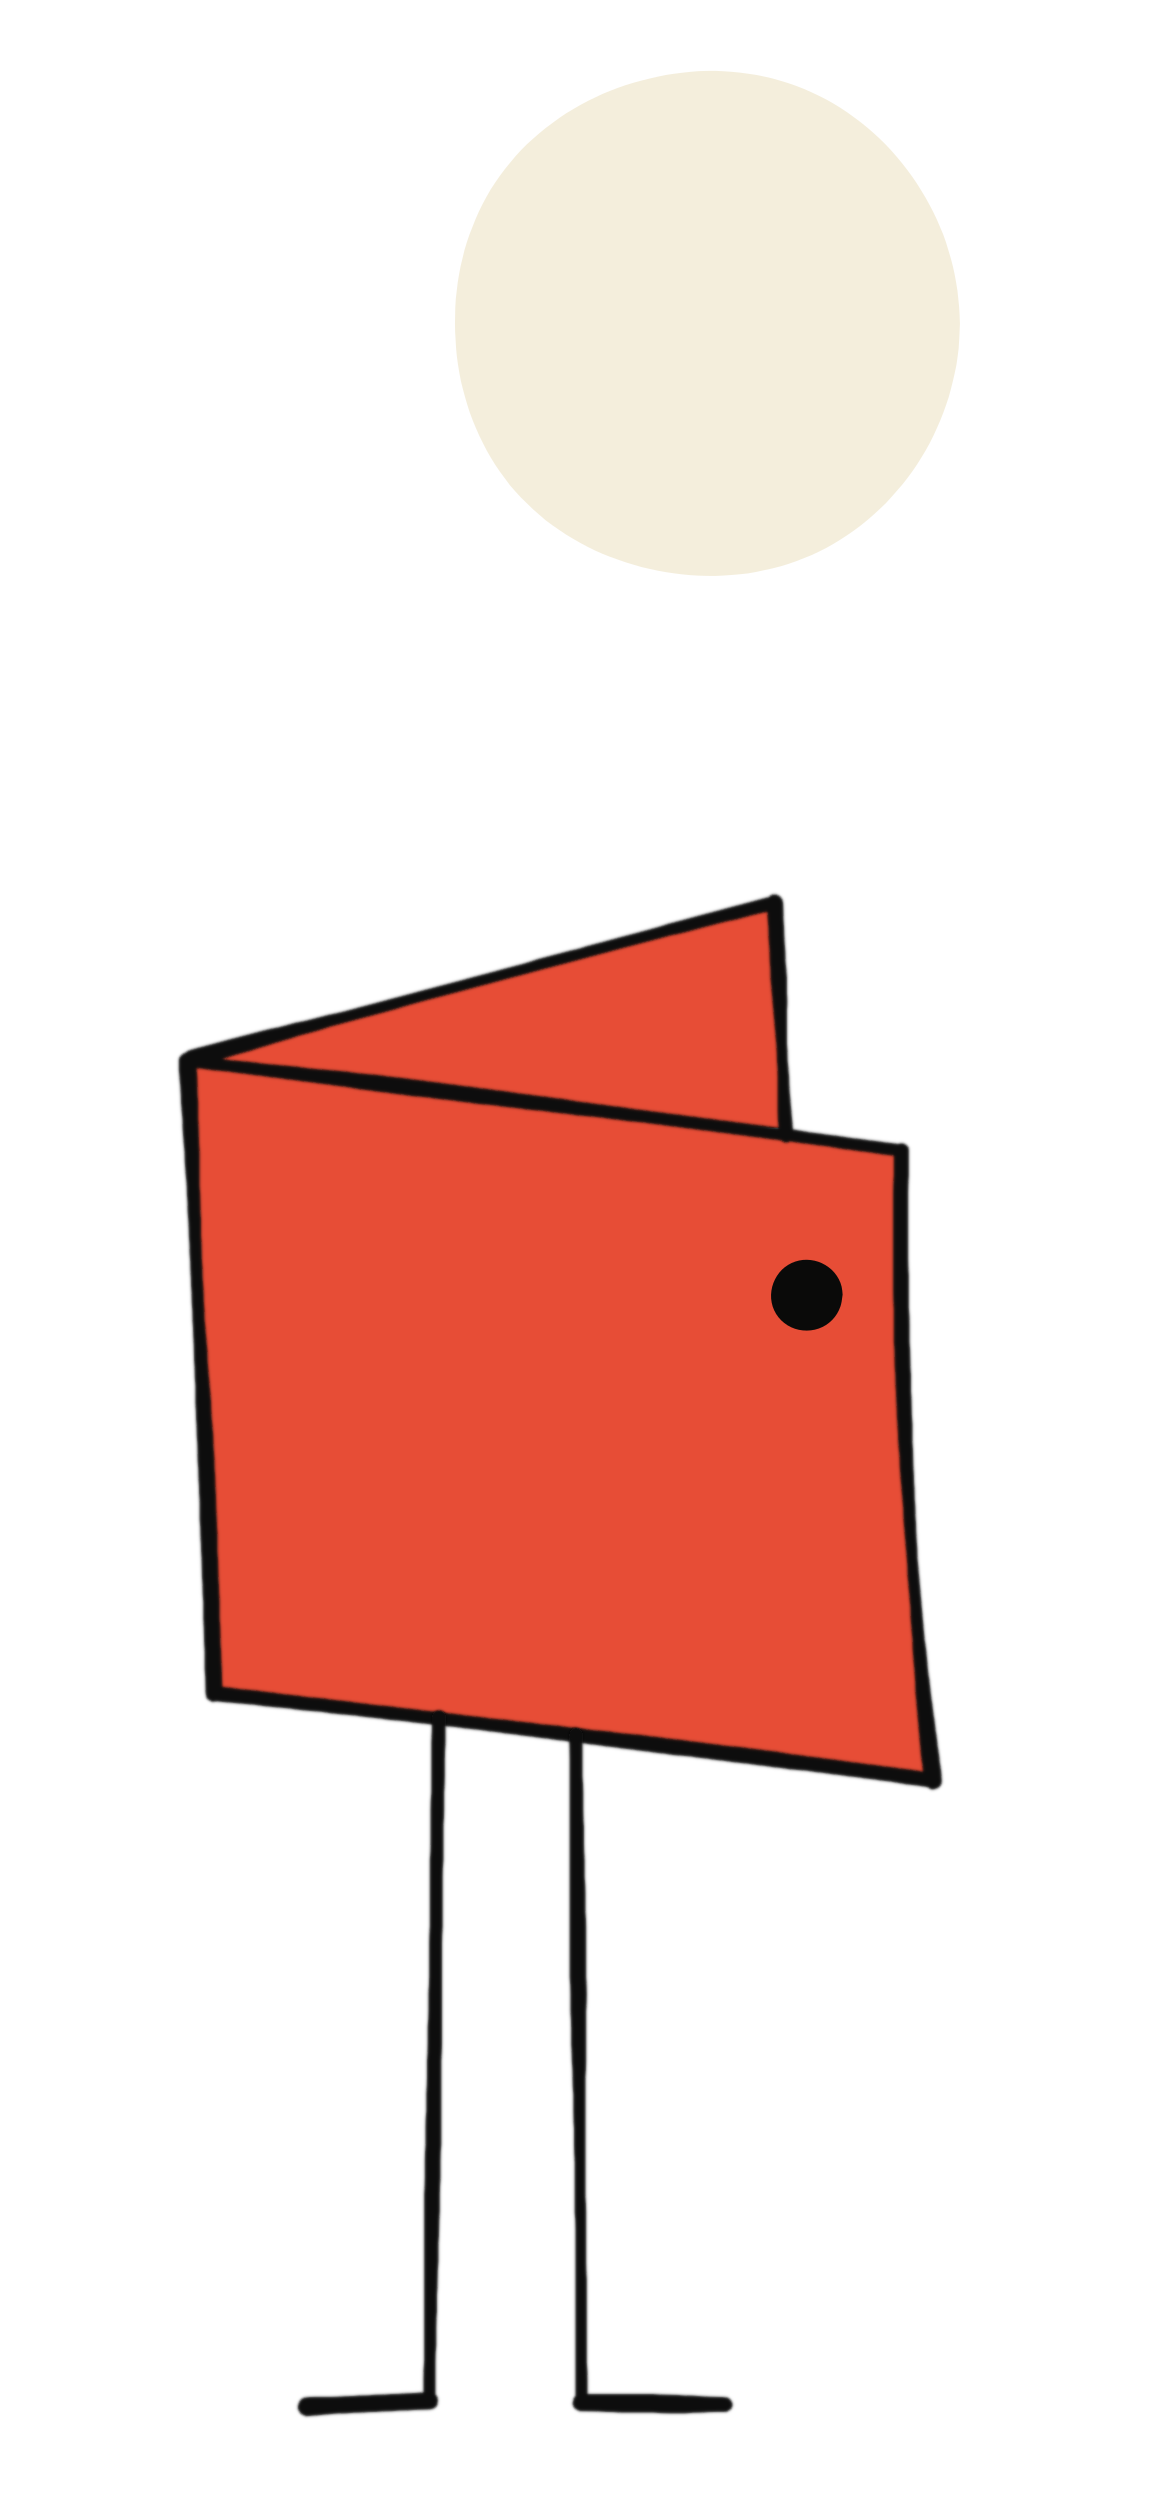
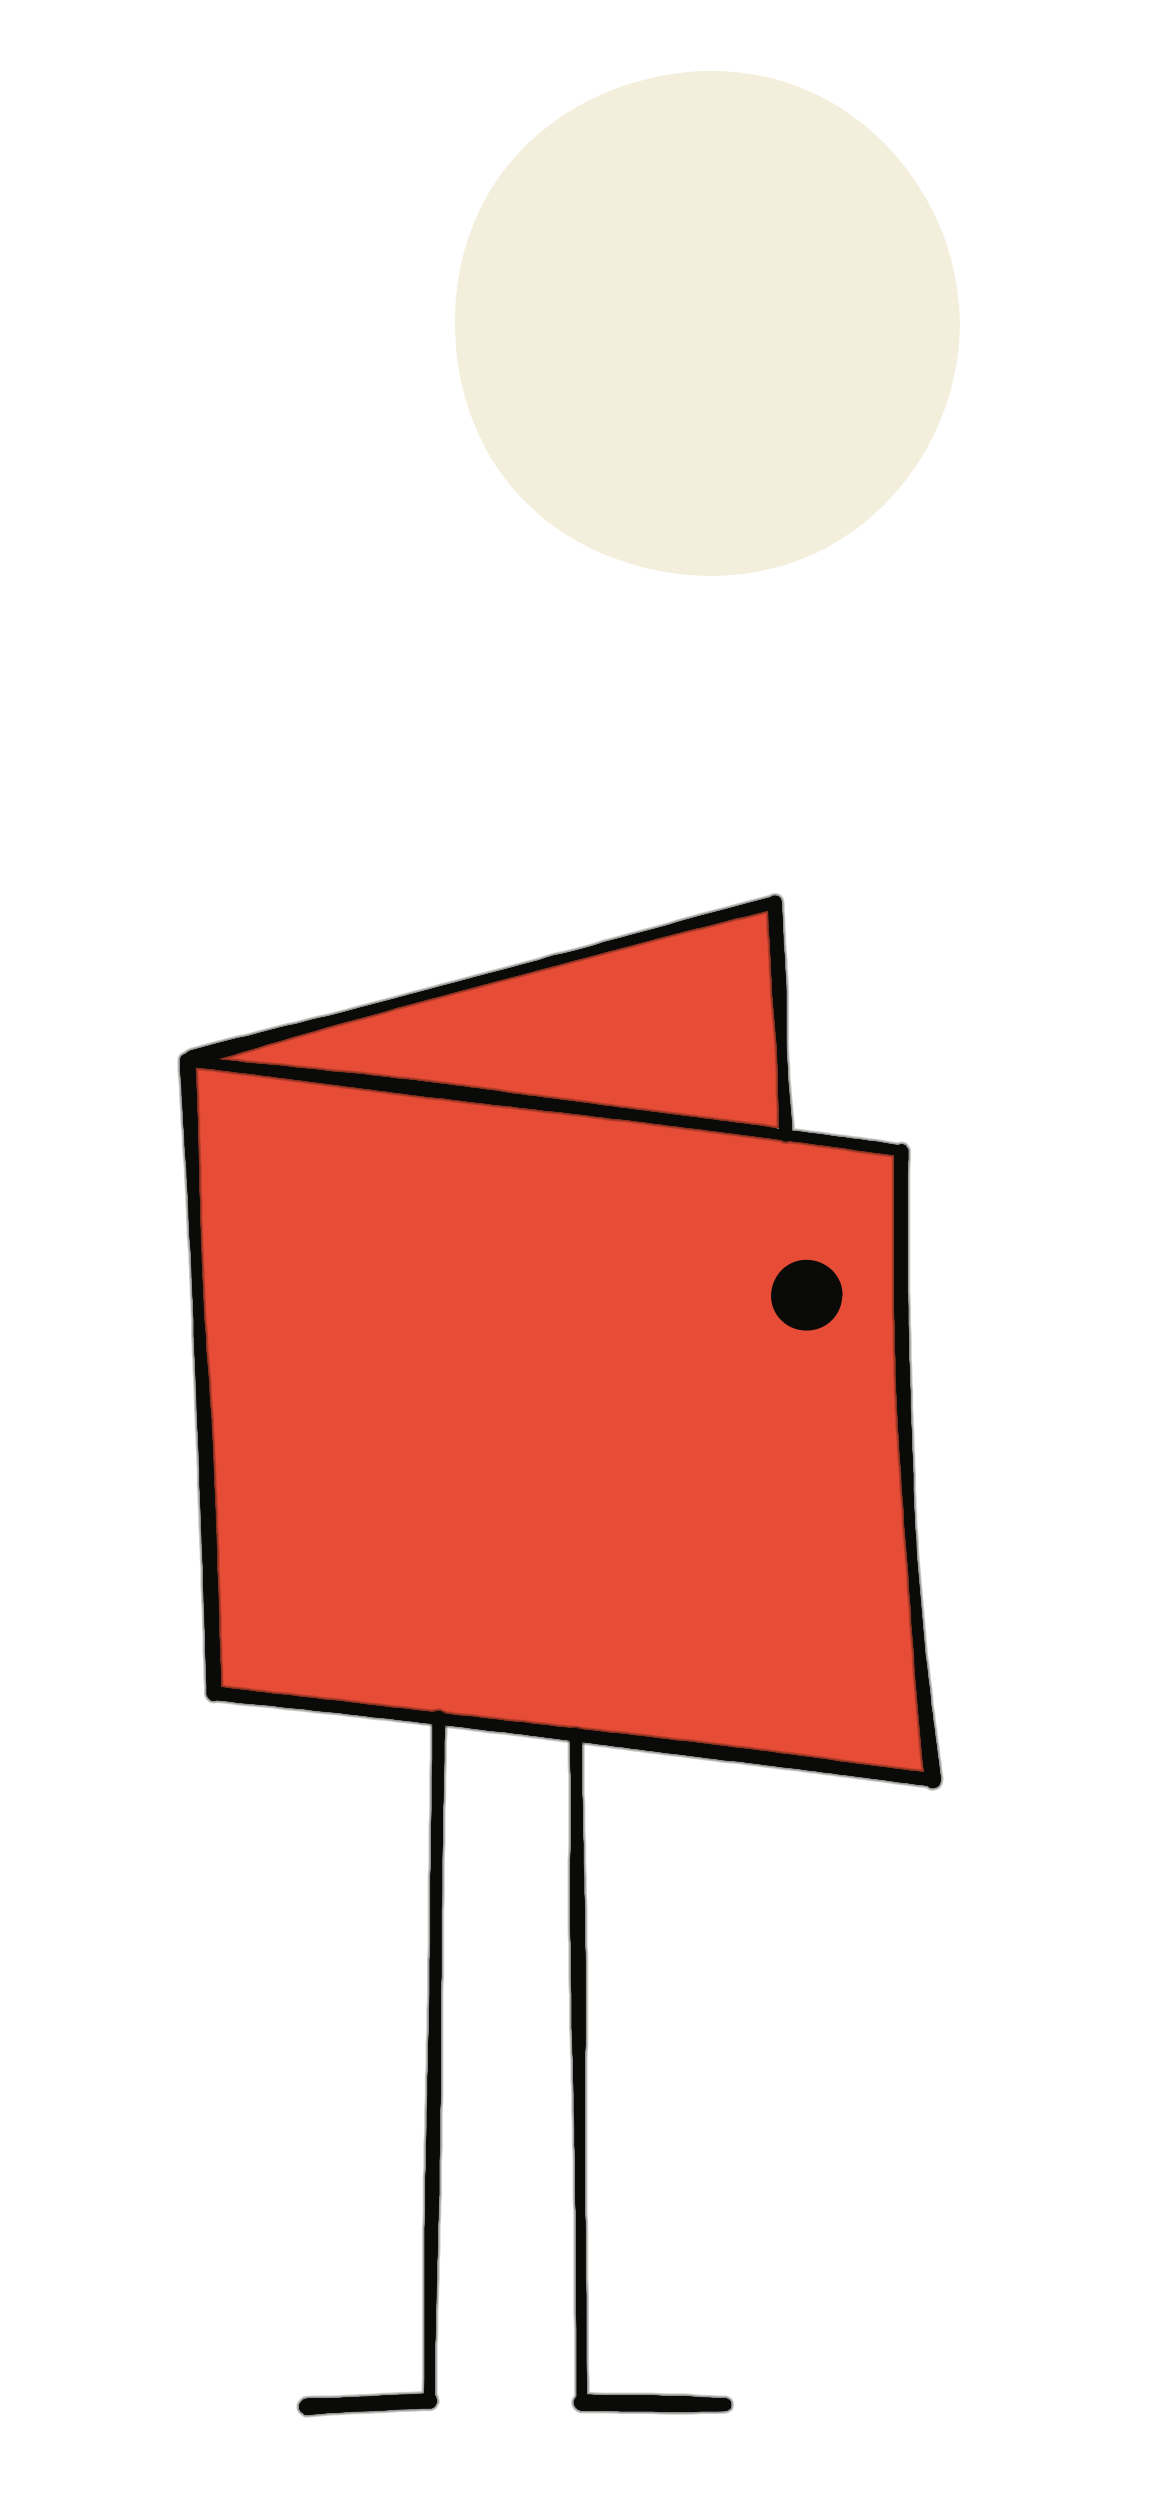
<svg xmlns="http://www.w3.org/2000/svg" viewBox="1130 80 360 780">
  <path d="M1429.5 181Q1429.3 186.2 1429.1 188.7Q1428.8 191.3 1428.4 193.9Q1427.9 196.4 1427.3 198.9Q1426.7 201.4 1426 203.9Q1425.2 206.4 1424.3 208.8Q1423.4 211.2 1422.3 213.6Q1421.3 215.9 1420.1 218.2Q1418.9 220.5 1417.5 222.7Q1416.2 224.9 1414.7 227Q1413.2 229.1 1411.6 231.1Q1409.9 233.1 1408.2 235Q1406.5 237 1404.6 238.7Q1402.7 240.5 1400.7 242.2Q1398.7 243.9 1396.6 245.4Q1394.5 246.9 1392.3 248.3Q1390.1 249.7 1387.9 250.9Q1385.6 252.1 1383.2 253.2Q1380.8 254.2 1378.4 255.1Q1376 256 1373.5 256.7Q1371 257.4 1368.4 257.9Q1365.9 258.5 1363.4 258.9Q1360.8 259.2 1358.2 259.4Q1355.7 259.6 1353.1 259.7Q1350.5 259.7 1347.9 259.6Q1345.4 259.5 1342.8 259.2Q1340.2 258.9 1337.7 258.5Q1335.2 258.1 1332.7 257.5Q1330.1 257 1327.7 256.2Q1325.2 255.5 1322.8 254.6Q1320.4 253.8 1318 252.8Q1315.6 251.8 1313.3 250.6Q1311 249.4 1308.8 248.1Q1306.5 246.8 1304.4 245.3Q1302.3 243.9 1300.2 242.3Q1298.2 240.6 1296.3 238.9Q1294.4 237.1 1292.6 235.3Q1290.8 233.4 1289.1 231.4Q1287.5 229.3 1286 227.2Q1284.5 225.1 1283.2 222.9Q1281.8 220.6 1280.7 218.3Q1279.5 216 1278.5 213.6Q1277.5 211.3 1276.6 208.8Q1275.8 206.4 1275.1 203.9Q1274.4 201.4 1273.8 198.9Q1273.3 196.4 1272.9 193.8Q1272.5 191.3 1272.3 188.7Q1272.1 186.1 1272 183.6Q1271.9 181 1272 178.4Q1272 175.9 1272.2 173.3Q1272.5 170.7 1272.8 168.2Q1273.2 165.6 1273.7 163.1Q1274.3 160.6 1274.9 158.1Q1275.6 155.6 1276.5 153.1Q1277.4 150.7 1278.4 148.3Q1279.4 145.9 1280.6 143.6Q1281.8 141.3 1283.1 139.1Q1284.5 136.9 1286 134.8Q1287.5 132.7 1289.2 130.7Q1290.8 128.7 1292.6 126.8Q1294.4 124.9 1296.4 123.2Q1298.3 121.5 1300.3 119.9Q1302.4 118.3 1304.5 116.8Q1306.6 115.3 1308.9 114Q1311.1 112.7 1313.4 111.5Q1315.7 110.4 1318 109.3Q1320.4 108.3 1322.8 107.4Q1325.2 106.5 1327.7 105.8Q1330.2 105.1 1332.7 104.5Q1335.2 103.9 1337.7 103.4Q1340.2 103 1342.8 102.7Q1345.3 102.4 1347.9 102.2Q1350.5 102.1 1353.1 102.1Q1355.7 102.2 1358.2 102.4Q1360.8 102.6 1363.4 103Q1365.9 103.3 1368.5 103.9Q1371 104.4 1373.5 105.2Q1376 105.9 1378.4 106.8Q1380.9 107.7 1383.2 108.8Q1385.6 109.9 1387.9 111.1Q1390.1 112.3 1392.3 113.7Q1394.5 115.1 1396.6 116.7Q1398.7 118.2 1400.7 119.9Q1402.6 121.5 1404.5 123.3Q1406.4 125.1 1408.1 127Q1409.9 129 1411.5 131Q1413.1 133 1414.6 135.1Q1416.1 137.2 1417.4 139.4Q1418.8 141.6 1420 143.9Q1421.2 146.1 1422.3 148.5Q1423.3 150.8 1424.3 153.2Q1425.2 155.6 1425.9 158.1Q1426.7 160.6 1427.3 163.1Q1427.9 165.6 1428.3 168.1Q1428.8 170.7 1429 173.3Q1429.3 175.8 1429.4 178.4L1429.5 181Z" fill="#f4eedc" />
  <g transform="translate(1189.374 411.8744) scale(0.2237513)">
-     <defs>
-       <filter id="ink-soft-7" x="-5%" y="-5%" width="110%" height="110%">
-         <feGaussianBlur stdDeviation="2.28" />
-       </filter>
-     </defs>
    <path d="M2.3 -7.3Q24.8 -13.5 36.1 -16.6Q47.4 -19.7 58.6 -22.8Q69.9 -25.9 81.2 -29Q92.5 -32 103.7 -35.1Q115 -38.2 126.3 -41.2Q137.6 -44.2 148.9 -47.3Q160.2 -50.3 171.5 -53.3Q182.7 -56.3 194 -59.3Q205.3 -62.3 216.6 -65.2Q227.9 -68.2 239.3 -71.2Q250.6 -74.1 261.9 -77.1Q273.2 -80 284.5 -83Q295.8 -86 307.1 -88.9Q318.4 -91.9 329.7 -94.9Q341 -97.8 352.3 -100.8Q363.6 -103.8 374.9 -106.8Q386.2 -109.8 397.5 -112.8Q408.8 -115.8 420.1 -118.8Q431.3 -121.8 442.6 -124.9Q453.9 -127.9 465.2 -130.9Q476.5 -134 487.8 -137Q499.1 -140.1 510.3 -143.1Q521.6 -146.2 532.9 -149.2Q544.2 -152.3 555.5 -155.4Q566.7 -158.4 578 -161.5Q589.3 -164.5 600.6 -167.6Q611.9 -170.6 623.1 -173.6Q634.4 -176.7 645.7 -179.7Q657 -182.7 668.3 -185.8Q679.6 -188.8 690.9 -191.8Q702.2 -194.8 713.5 -197.8Q724.8 -200.8 736.1 -203.8Q747.3 -206.8 758.6 -209.8Q769.9 -212.7 781.3 -215.7Q792.6 -218.7 803.9 -221.6Q815.2 -224.6 815.7 -213Q816.2 -201.5 816.8 -189.9Q817.3 -178.3 817.8 -166.8Q818.4 -155.2 818.9 -143.6Q819.4 -132.1 820 -120.5Q820.5 -108.9 821.1 -97.4Q821.7 -85.8 822.3 -74.2Q822.9 -62.7 823.5 -51.1Q824.1 -39.5 824.7 -28Q825.2 -16.4 825.8 -4.8Q826.3 6.7 826.8 18.3Q827.3 29.9 827.8 41.4Q828.4 53 828.9 64.6Q829.4 76.2 829.9 87.7Q830.4 99.3 416.3 46L2.3 -7.3Z" fill="#e74d36" />
    <path d="M-3.7 -3.3Q19.5 -0.8 31.1 0.5Q42.7 1.8 54.3 3.1Q65.8 4.4 77.4 5.8Q89 7.1 100.6 8.4Q112.2 9.7 123.8 11.1Q135.4 12.4 147 13.7Q158.6 15.1 170.1 16.4Q181.7 17.8 193.3 19.2Q204.9 20.5 216.5 21.9Q228.1 23.3 239.6 24.7Q251.2 26.1 262.8 27.5Q274.4 28.9 286 30.3Q297.5 31.7 309.1 33.2Q320.7 34.6 332.3 36Q343.8 37.4 355.4 38.9Q367 40.3 378.6 41.7Q390.2 43.2 401.7 44.6Q413.3 46.1 424.9 47.5Q436.4 49 448 50.4Q459.6 51.9 471.2 53.3Q482.7 54.8 494.3 56.2Q505.9 57.7 517.5 59.1Q529 60.6 540.6 62Q552.2 63.5 563.8 64.9Q575.3 66.4 586.9 67.8Q598.5 69.3 610 70.8Q621.6 72.2 633.2 73.7Q644.8 75.2 656.3 76.7Q667.9 78.1 679.5 79.6Q691 81.1 702.6 82.6Q714.2 84.1 725.8 85.6Q737.3 87.1 748.9 88.6Q760.5 90.1 772 91.6Q783.6 93.1 795.1 94.7Q806.7 96.2 818.3 97.7Q829.8 99.3 841.4 100.8Q853 102.4 864.5 104Q876.1 105.5 887.6 107.1Q899.2 108.7 910.7 110.3Q922.3 111.9 933.9 113.5Q945.4 115.1 957 116.7Q968.5 118.3 980.1 119.9Q991.6 121.5 991.4 133.1Q991.2 144.7 991.1 156.3Q991 167.9 990.9 179.4Q990.8 191 990.7 202.6Q990.6 214.2 990.6 225.8Q990.6 237.4 990.6 248.9Q990.7 260.5 990.7 272.1Q990.8 283.7 990.9 295.2Q991.1 306.8 991.2 318.4Q991.4 329.9 991.6 341.5Q991.8 353.1 992 364.6Q992.3 376.2 992.5 387.8Q992.8 399.3 993.1 410.9Q993.5 422.5 993.8 434Q994.2 445.6 994.6 457.1Q995 468.7 995.4 480.3Q995.8 491.8 996.3 503.4Q996.8 514.9 997.3 526.5Q997.8 538 998.4 549.6Q999 561.1 999.5 572.7Q1000.1 584.2 1000.8 595.8Q1001.4 607.3 1002.1 618.9Q1002.8 630.4 1003.5 642Q1004.2 653.5 1005 665Q1005.7 676.6 1006.5 688.1Q1007.3 699.7 1008.2 711.2Q1009 722.7 1009.9 734.3Q1010.8 745.8 1011.7 757.3Q1012.6 768.9 1013.5 780.4Q1014.5 791.9 1015.5 803.5Q1016.5 815 1017.5 826.5Q1018.6 838 1019.6 849.6Q1020.7 861.1 1021.8 872.6Q1023 884.1 1024.1 895.7Q1025.3 907.2 1026.5 918.7Q1027.8 930.2 1029 941.7Q1030.3 953.2 1031.6 964.7Q1032.9 976.3 1034.3 987.8Q1035.7 999.3 1024 997.7Q1012.4 996.1 1000.7 994.5Q989.1 993 977.5 991.4Q965.8 989.8 954.2 988.3Q942.5 986.7 930.9 985.2Q919.3 983.6 907.6 982.1Q896 980.6 884.3 979.1Q872.7 977.5 861 976Q849.4 974.5 837.7 973Q826.1 971.5 814.4 970.1Q802.8 968.6 791.1 967.1Q779.5 965.7 767.8 964.2Q756.2 962.8 744.5 961.3Q732.9 959.9 721.2 958.5Q709.5 957 697.9 955.6Q686.2 954.2 674.6 952.8Q662.9 951.3 651.3 949.9Q639.6 948.5 627.9 947.1Q616.3 945.7 604.6 944.3Q593 942.9 581.3 941.5Q569.6 940.1 558 938.7Q546.3 937.2 534.7 935.8Q523 934.4 511.4 933Q499.7 931.6 488 930.2Q476.4 928.8 464.7 927.4Q453 926 441.4 924.6Q429.7 923.2 418.1 921.9Q406.4 920.5 394.7 919.1Q383.1 917.7 371.4 916.3Q359.7 915 348.1 913.6Q336.4 912.2 324.8 910.9Q313.1 909.5 301.4 908.2Q289.8 906.8 278.1 905.5Q266.4 904.1 254.8 902.8Q243.1 901.5 231.4 900.1Q219.8 898.8 208.1 897.5Q196.4 896.1 184.7 894.8Q173.1 893.5 161.4 892.2Q149.7 890.9 138.1 889.6Q126.4 888.3 114.7 887Q103 885.7 91.4 884.4Q79.7 883.1 68 881.9Q56.3 880.6 44.7 879.3Q33 878 32.7 866.4Q32.3 854.8 32 843.2Q31.6 831.6 31.3 820Q30.9 808.4 30.6 796.8Q30.2 785.2 29.8 773.6Q29.5 762 29.1 750.4Q28.7 738.8 28.3 727.2Q27.9 715.6 27.5 704Q27.1 692.4 26.7 680.8Q26.3 669.2 25.9 657.6Q25.5 646 25.1 634.4Q24.6 622.8 24.2 611.2Q23.8 599.6 23.4 588Q22.9 576.4 22.5 564.8Q22 553.2 21.5 541.6Q21 530 20.4 518.4Q19.9 506.8 19.3 495.2Q18.7 483.6 18.1 472.1Q17.5 460.5 16.8 448.9Q16.2 437.3 15.6 425.7Q14.9 414.1 14.3 402.5Q13.7 390.9 13 379.3Q12.4 367.7 11.9 356.1Q11.3 344.6 10.7 333Q10.2 321.4 9.7 309.8Q9.2 298.2 8.7 286.6Q8.2 275 7.7 263.4Q7.2 251.8 6.8 240.2Q6.3 228.6 5.8 217Q5.3 205.4 4.8 193.8Q4.4 182.2 3.9 170.6Q3.4 159 2.9 147.4Q2.4 135.8 1.9 124.2Q1.5 112.6 1 101Q0.5 89.4 -0.1 77.8Q-0.6 66.2 -1.1 54.6Q-1.6 43.1 -2.1 31.5Q-2.7 19.9 -3.2 8.3Q-3.7 -3.3 -3.7 -3.3L-3.7 -3.3Z" fill="#e74d36" />
-     <path d="M-5 5Q19 7 30 9Q42 10 53 11Q65 13 76 14Q88 16 100 17Q111 19 123 20Q134 22 146 23Q157 25 169 26Q181 28 192 29Q204 31 215 32Q227 34 238 36Q250 37 261 39Q273 40 285 42Q296 43 308 45Q319 46 331 47Q342 49 354 50Q366 51 377 53Q389 54 400 56Q412 57 424 58Q435 60 447 61Q458 62 470 64Q481 65 493 66Q505 68 516 69Q528 70 539 72Q551 73 563 74Q574 75 586 77Q597 78 609 80Q621 81 632 82Q644 84 655 85Q667 87 678 88Q690 90 701 91Q713 93 725 94Q736 96 748 97Q759 99 771 100Q782 102 794 103Q806 105 817 106Q829 108 840 109Q852 111 863 112Q875 114 887 115Q898 117 910 119Q921 120 933 122Q944 123 956 125Q967 127 979 128Q990 130 992 130Q994 130 995 129Q997 128 998 127Q999 126 1000 124Q1000 123 1000 121Q1000 119 999 118Q999 116 997 115Q996 114 994 113Q993 113 981 111Q970 110 958 108Q947 107 935 105Q923 104 912 102Q900 100 889 99Q877 97 866 96Q854 94 843 92Q831 91 819 89Q808 88 796 86Q785 85 773 83Q762 82 750 80Q738 79 727 77Q715 76 704 74Q692 73 681 71Q669 70 657 68Q646 67 634 65Q623 64 611 62Q600 60 588 59Q576 57 565 56Q553 54 542 53Q530 51 519 49Q507 48 496 46Q484 45 472 43Q461 42 449 40Q438 38 426 37Q415 35 403 34Q392 32 380 31Q368 29 357 28Q345 26 334 25Q322 23 311 22Q299 20 287 19Q276 18 264 16Q253 15 241 14Q229 13 218 11Q206 10 195 9Q183 8 171 7Q160 6 148 4Q136 3 125 2Q113 1 102 0Q90 -2 78 -3Q67 -4 55 -5Q44 -7 32 -8Q20 -9 9 -10Q-3 -12 -4 -12Q-6 -11 -8 -11Q-9 -10 -10 -9Q-11 -7 -12 -6Q-12 -4 -12 -3Q-12 -1 -11 0Q-10 2 -9 3Q-8 4 -6 5L-5 5ZM981 121Q981 145 981 156Q980 168 980 179Q980 191 980 203Q980 214 980 226Q980 237 980 249Q980 261 980 272Q980 284 980 295Q980 307 980 319Q980 330 981 342Q981 353 981 365Q981 376 981 388Q982 400 982 411Q982 423 983 434Q983 446 984 458Q984 469 985 481Q985 492 986 504Q987 515 987 527Q988 538 989 550Q989 562 990 573Q991 585 992 596Q993 608 994 619Q994 631 995 642Q996 654 997 666Q998 677 999 689Q1000 700 1000 712Q1001 723 1002 735Q1003 746 1004 758Q1004 770 1005 781Q1006 793 1007 804Q1007 816 1008 827Q1009 839 1010 850Q1011 862 1011 874Q1012 885 1013 897Q1014 908 1015 920Q1016 931 1017 943Q1018 955 1019 966Q1021 978 1022 989Q1023 1001 1024 1003Q1025 1006 1026 1007Q1028 1009 1030 1010Q1032 1012 1035 1012Q1037 1012 1040 1011Q1042 1010 1044 1009Q1046 1007 1047 1005Q1048 1003 1048 1000Q1048 998 1047 986Q1045 975 1044 963Q1042 952 1041 940Q1039 929 1038 917Q1036 906 1035 895Q1033 883 1032 872Q1031 860 1029 849Q1028 837 1027 826Q1026 814 1024 803Q1023 791 1022 780Q1021 768 1020 757Q1019 745 1018 734Q1017 722 1016 711Q1015 699 1014 688Q1014 676 1013 665Q1012 653 1012 641Q1011 630 1011 618Q1010 607 1010 595Q1009 584 1009 572Q1008 561 1008 549Q1008 538 1007 526Q1007 514 1007 503Q1006 491 1006 480Q1006 468 1005 457Q1005 445 1005 434Q1004 422 1004 411Q1004 399 1003 388Q1003 376 1003 364Q1003 353 1002 341Q1002 330 1002 318Q1002 307 1002 295Q1001 284 1001 272Q1001 260 1001 249Q1001 237 1001 226Q1001 214 1001 203Q1001 191 1001 180Q1001 168 1002 156Q1002 145 1002 133Q1002 122 1002 120Q1002 118 1001 116Q999 114 998 113Q996 112 994 111Q992 111 990 111Q988 111 986 113Q984 114 983 115Q982 117 981 119L981 121ZM1037 989Q1014 986 1002 984Q990 983 979 981Q967 980 956 978Q944 977 932 975Q921 974 909 972Q897 970 886 969Q874 967 862 966Q851 964 839 963Q827 961 816 959Q804 958 792 956Q781 955 769 953Q758 952 746 951Q734 949 723 948Q711 946 699 945Q688 943 676 942Q664 941 653 939Q641 938 629 936Q618 935 606 934Q594 933 583 931Q571 930 559 929Q548 927 536 926Q524 925 513 923Q501 922 489 921Q478 919 466 918Q454 917 442 915Q431 914 419 913Q407 911 396 910Q384 909 372 907Q361 906 349 904Q337 903 326 902Q314 900 302 899Q291 898 279 896Q267 895 256 894Q244 892 232 891Q221 889 209 888Q197 887 186 885Q174 884 162 883Q151 881 139 880Q127 879 116 877Q104 876 92 874Q81 873 69 872Q57 870 46 869Q34 867 32 868Q30 868 28 869Q26 870 25 871Q24 873 23 875Q22 877 23 879Q23 881 24 883Q25 885 26 886Q28 887 30 888Q32 889 44 890Q55 891 67 892Q79 893 90 894Q102 896 114 897Q125 898 137 899Q149 901 160 902Q172 903 184 904Q195 906 207 907Q219 908 230 909Q242 911 254 912Q265 913 277 915Q289 916 300 917Q312 919 324 920Q335 921 347 923Q359 924 370 925Q382 927 394 928Q405 929 417 931Q429 932 440 934Q452 935 464 937Q475 938 487 940Q499 941 510 943Q522 944 533 946Q545 947 557 949Q568 950 580 952Q592 953 603 955Q615 956 627 958Q638 959 650 961Q662 962 673 964Q685 965 697 966Q708 968 720 969Q732 971 743 972Q755 974 766 975Q778 976 790 978Q801 979 813 981Q825 982 836 984Q848 985 860 986Q871 988 883 989Q895 991 906 992Q918 994 930 995Q941 997 953 998Q964 1000 976 1001Q988 1003 999 1005Q1011 1006 1023 1008Q1034 1010 1036 1010Q1038 1009 1040 1009Q1042 1008 1043 1006Q1045 1005 1045 1003Q1046 1001 1046 999Q1046 997 1045 995Q1044 993 1042 992Q1041 990 1039 990L1037 989ZM45 878Q44 854 44 843Q43 831 43 820Q42 808 42 796Q42 785 41 773Q41 762 41 750Q40 738 40 727Q39 715 39 704Q39 692 38 680Q38 669 38 657Q37 646 37 634Q36 622 36 611Q36 599 35 588Q35 576 34 564Q34 553 33 541Q32 529 32 518Q31 506 30 495Q29 483 29 471Q28 460 27 448Q26 437 25 425Q24 414 24 402Q23 390 22 379Q21 367 20 356Q20 344 19 333Q19 321 18 309Q17 298 17 286Q16 275 16 263Q16 251 15 240Q15 228 15 217Q14 205 14 193Q14 182 13 170Q13 159 13 147Q13 135 13 124Q12 112 12 101Q12 89 11 77Q11 66 11 54Q10 43 10 31Q10 19 9 8Q9 -4 8 -6Q8 -9 6 -11Q5 -13 3 -14Q1 -15 -2 -16Q-4 -16 -7 -15Q-9 -15 -11 -13Q-13 -12 -14 -10Q-16 -8 -16 -5Q-16 -3 -16 9Q-15 20 -14 32Q-13 44 -13 55Q-12 67 -11 78Q-11 90 -10 102Q-9 113 -8 125Q-8 136 -7 148Q-6 159 -5 171Q-5 183 -4 194Q-4 206 -3 217Q-2 229 -2 241Q-1 252 -1 264Q0 275 0 287Q1 299 1 310Q2 322 2 333Q3 345 3 357Q4 368 4 380Q5 391 5 403Q5 415 6 426Q6 438 7 449Q7 461 7 473Q8 484 8 496Q9 507 9 519Q10 531 10 542Q10 554 11 565Q11 577 12 588Q12 600 13 612Q13 623 13 635Q14 646 14 658Q15 670 15 681Q16 693 16 704Q16 716 17 728Q17 739 18 751Q18 762 18 774Q19 786 19 797Q19 809 20 820Q20 832 20 844Q21 855 21 867Q21 878 22 881Q22 883 23 885Q25 887 27 888Q29 889 31 890Q33 890 36 889Q38 889 40 888Q42 886 43 884Q44 882 45 880L45 878ZM6 5Q28 -2 39 -5Q50 -8 62 -12Q73 -15 84 -18Q95 -22 106 -25Q118 -29 129 -32Q140 -35 151 -39Q162 -42 174 -45Q185 -48 196 -52Q207 -55 219 -58Q230 -61 241 -64Q252 -67 264 -70Q275 -73 286 -76Q298 -80 309 -83Q320 -86 331 -89Q343 -92 354 -95Q365 -98 377 -101Q388 -104 399 -107Q410 -110 422 -113Q433 -116 444 -119Q456 -122 467 -125Q478 -128 489 -131Q501 -134 512 -137Q523 -140 535 -143Q546 -146 557 -149Q568 -152 580 -155Q591 -158 602 -161Q614 -164 625 -167Q636 -170 648 -173Q659 -176 670 -179Q682 -181 693 -184Q704 -187 715 -190Q727 -193 738 -196Q749 -199 761 -201Q772 -204 783 -207Q795 -210 806 -212Q818 -215 819 -216Q821 -217 822 -218Q823 -220 824 -221Q825 -223 825 -225Q825 -227 824 -229Q823 -230 822 -232Q820 -233 818 -234Q817 -234 815 -234Q813 -234 801 -231Q790 -228 779 -225Q768 -222 756 -219Q745 -216 734 -213Q722 -210 711 -207Q700 -204 689 -201Q677 -198 666 -195Q655 -191 643 -188Q632 -185 621 -182Q610 -179 598 -176Q587 -173 576 -170Q565 -167 553 -164Q542 -160 531 -158Q519 -155 508 -152Q497 -149 485 -146Q474 -142 463 -139Q452 -136 440 -133Q429 -130 418 -127Q406 -124 395 -121Q384 -118 373 -115Q361 -112 350 -109Q339 -106 327 -103Q316 -100 305 -97Q294 -94 282 -91Q271 -88 260 -85Q248 -82 237 -79Q226 -76 215 -73Q203 -70 192 -68Q180 -65 169 -62Q158 -59 146 -57Q135 -54 124 -51Q112 -49 101 -46Q89 -43 78 -40Q67 -37 55 -34Q44 -31 33 -28Q22 -25 10 -22Q-1 -19 -3 -18Q-5 -17 -7 -15Q-9 -13 -9 -11Q-10 -9 -10 -6Q-10 -4 -9 -2Q-8 0 -6 2Q-4 4 -2 4Q1 5 3 5L6 5ZM804 -224Q805 -201 806 -189Q806 -178 807 -166Q808 -155 808 -143Q809 -132 809 -120Q810 -108 811 -97Q812 -85 813 -74Q814 -62 815 -51Q816 -39 817 -28Q818 -16 818 -4Q819 7 819 19Q819 30 819 42Q819 53 819 65Q819 77 820 88Q820 100 820 102Q821 104 822 105Q823 107 825 108Q827 109 829 110Q831 110 833 110Q835 109 837 108Q838 107 839 105Q840 103 841 101Q841 99 840 87Q839 76 838 64Q837 53 836 41Q835 29 835 18Q834 6 833 -5Q833 -17 832 -28Q832 -40 832 -51Q832 -63 832 -75Q833 -86 832 -98Q832 -109 832 -121Q831 -133 830 -144Q830 -156 829 -167Q828 -179 828 -190Q827 -202 827 -214Q827 -225 826 -227Q826 -229 824 -231Q823 -233 821 -234Q819 -235 817 -236Q815 -236 812 -236Q810 -235 808 -234Q807 -232 806 -230Q804 -229 804 -226L804 -224Z" fill="#0a0a09" filter="url(#ink-soft-7)" />
-     <path d="M337 911Q337 934 336 946Q336 958 336 969Q336 981 336 993Q336 1005 336 1016Q335 1028 335 1040Q335 1051 335 1063Q335 1075 335 1086Q335 1098 334 1110Q334 1121 334 1133Q334 1145 334 1156Q334 1168 334 1180Q334 1191 334 1203Q333 1215 333 1226Q333 1238 333 1250Q333 1261 333 1273Q333 1285 332 1296Q332 1308 332 1320Q332 1331 331 1343Q331 1355 331 1366Q331 1378 330 1390Q330 1401 330 1413Q330 1425 329 1436Q329 1448 329 1460Q328 1471 328 1483Q328 1495 328 1506Q327 1518 327 1530Q327 1541 327 1553Q327 1565 326 1576Q326 1588 326 1600Q326 1611 326 1623Q326 1635 326 1646Q326 1658 326 1670Q326 1682 326 1693Q326 1705 326 1717Q326 1728 326 1740Q326 1752 326 1763Q326 1775 326 1787Q326 1798 326 1810Q325 1822 325 1833Q325 1845 325 1857Q325 1868 325 1870Q326 1872 327 1873Q327 1874 329 1875Q330 1876 332 1876Q333 1877 335 1876Q336 1876 338 1875Q339 1874 340 1873Q341 1872 341 1870Q342 1869 342 1857Q342 1845 342 1834Q342 1822 342 1810Q342 1798 343 1787Q343 1775 343 1763Q343 1752 344 1740Q344 1728 344 1717Q345 1705 345 1693Q345 1682 346 1670Q346 1659 346 1647Q347 1635 347 1624Q347 1612 348 1600Q348 1588 348 1577Q348 1565 349 1553Q349 1542 349 1530Q349 1518 350 1507Q350 1495 350 1483Q350 1472 350 1460Q350 1448 350 1437Q350 1425 350 1413Q350 1402 350 1390Q351 1378 351 1367Q351 1355 351 1343Q351 1332 351 1320Q351 1308 351 1297Q351 1285 351 1273Q351 1262 351 1250Q351 1238 351 1227Q351 1215 352 1203Q352 1192 352 1180Q352 1168 352 1157Q352 1145 352 1133Q352 1122 353 1110Q353 1098 353 1087Q353 1075 353 1063Q354 1052 354 1040Q354 1028 354 1016Q355 1005 355 993Q355 981 355 970Q355 958 356 946Q356 935 356 923Q357 911 356 910Q356 908 355 906Q354 904 352 903Q351 902 349 902Q347 901 345 902Q343 902 342 903Q340 904 339 906Q338 907 337 909L337 911ZM333 1852Q312 1854 301 1854Q290 1855 280 1855Q269 1856 258 1856Q248 1857 237 1857Q227 1858 216 1858Q205 1859 195 1859Q184 1859 173 1859Q163 1859 160 1860Q158 1860 155 1862Q153 1864 152 1866Q151 1868 150 1871Q150 1873 150 1876Q151 1878 153 1881Q154 1883 157 1884Q159 1885 161 1886Q164 1886 175 1885Q185 1884 196 1883Q206 1882 217 1882Q228 1881 238 1881Q249 1880 260 1880Q270 1879 281 1879Q291 1878 302 1878Q313 1877 323 1877Q334 1877 336 1876Q339 1876 341 1874Q343 1873 344 1871Q345 1869 345 1866Q346 1864 345 1862Q345 1859 343 1857Q342 1855 340 1854Q338 1853 335 1853L333 1852ZM528 935Q529 959 529 970Q529 982 529 994Q529 1006 529 1017Q529 1029 529 1041Q529 1052 529 1064Q529 1076 529 1087Q529 1099 529 1111Q529 1122 529 1134Q529 1146 529 1158Q529 1169 529 1181Q529 1193 529 1204Q529 1216 529 1228Q529 1239 529 1251Q529 1263 529 1274Q530 1286 530 1298Q530 1310 530 1321Q531 1333 531 1345Q531 1356 531 1368Q532 1380 532 1391Q533 1403 533 1415Q533 1426 534 1438Q534 1450 534 1461Q534 1473 535 1485Q535 1497 535 1508Q535 1520 536 1532Q536 1543 536 1555Q536 1567 536 1578Q536 1590 536 1602Q537 1613 537 1625Q537 1637 537 1649Q537 1660 537 1672Q537 1684 537 1695Q537 1707 537 1719Q537 1730 537 1742Q537 1754 537 1765Q537 1777 537 1789Q537 1800 537 1812Q537 1824 537 1836Q537 1847 537 1859Q537 1871 538 1872Q538 1874 539 1875Q540 1877 541 1877Q542 1878 544 1879Q546 1879 547 1879Q549 1878 550 1877Q552 1877 553 1875Q553 1874 554 1872Q554 1871 554 1859Q554 1847 554 1835Q554 1824 553 1812Q553 1800 553 1789Q553 1777 553 1765Q553 1754 553 1742Q553 1730 553 1719Q553 1707 553 1695Q552 1683 552 1672Q552 1660 552 1648Q552 1637 552 1625Q552 1613 552 1602Q552 1590 551 1578Q551 1567 551 1555Q551 1543 551 1531Q551 1520 551 1508Q551 1496 551 1485Q551 1473 551 1461Q551 1450 551 1438Q551 1426 551 1415Q552 1403 552 1391Q552 1379 552 1368Q552 1356 552 1344Q552 1333 552 1321Q553 1309 553 1298Q553 1286 552 1274Q552 1263 552 1251Q552 1239 552 1227Q552 1216 552 1204Q552 1192 551 1181Q551 1169 551 1157Q551 1146 550 1134Q550 1122 550 1111Q549 1099 549 1087Q549 1075 549 1064Q548 1052 548 1040Q548 1029 548 1017Q548 1005 547 994Q547 982 547 970Q547 959 547 947Q547 935 547 933Q546 932 545 930Q544 929 543 928Q541 927 539 926Q538 926 536 926Q534 927 533 928Q531 929 530 930Q529 932 529 934L528 935ZM546 1879Q568 1879 579 1880Q590 1880 601 1881Q612 1881 623 1881Q634 1881 645 1881Q657 1882 668 1882Q679 1882 690 1882Q701 1881 712 1881Q723 1880 734 1880Q746 1880 748 1880Q749 1879 751 1878Q753 1877 754 1876Q755 1874 756 1872Q756 1870 756 1868Q755 1866 754 1864Q753 1863 751 1861Q750 1860 748 1860Q746 1859 735 1859Q724 1859 712 1858Q701 1857 690 1857Q679 1856 668 1856Q657 1856 646 1855Q635 1855 624 1855Q613 1855 601 1855Q590 1855 579 1855Q568 1855 557 1855Q546 1854 543 1855Q541 1855 539 1856Q537 1858 535 1860Q534 1862 534 1864Q533 1867 533 1869Q534 1871 535 1874Q537 1876 539 1877Q541 1878 543 1879L546 1879Z" fill="#0a0a09" filter="url(#ink-soft-7)" />
+     <use href="#ink-7" stroke="#0a0a09" stroke-opacity="0.2" stroke-width="7.98" stroke-linejoin="round" />
+     <use href="#ink-7" stroke="#0a0a09" stroke-opacity="0.2" stroke-width="5.32" stroke-linejoin="round" />
+     <use href="#ink-7" stroke="#0a0a09" stroke-opacity="0.2" stroke-width="2.66" stroke-linejoin="round" />
+     <path id="ink-7" d="M-4 4Q19 6 30 7Q42 9 53 10Q65 12 77 13Q88 14 100 16Q111 17 123 19Q134 20 146 22Q158 23 169 25Q181 26 192 28Q204 29 215 31Q227 32 239 34Q250 35 262 37Q273 38 285 40Q296 41 308 43Q319 44 331 46Q343 47 354 48Q366 50 377 51Q389 53 401 54Q412 55 424 57Q435 58 447 59Q458 61 470 62Q482 63 493 65Q505 66 516 67Q528 69 540 70Q551 71 563 73Q574 74 586 76Q598 77 609 78Q621 80 632 81Q644 83 655 84Q667 86 679 87Q690 89 702 90Q713 91 725 93Q736 94 748 96Q760 97 771 99Q783 100 794 102Q806 103 817 105Q829 106 840 108Q852 109 864 111Q875 113 887 114Q898 116 910 117Q921 119 933 121Q944 122 956 124Q968 125 979 127Q991 129 992 129Q993 129 995 128Q996 127 997 126Q998 125 999 124Q999 123 999 121Q999 120 998 118Q998 117 996 116Q995 115 994 115Q993 114 981 113Q970 111 958 109Q946 108 935 106Q923 105 912 103Q900 102 889 100Q877 98 865 97Q854 95 842 94Q831 92 819 91Q808 89 796 87Q785 86 773 84Q761 83 750 81Q738 80 727 78Q715 77 704 75Q692 74 680 72Q669 71 657 69Q646 68 634 66Q623 65 611 63Q599 62 588 60Q576 59 565 57Q553 55 542 54Q530 52 519 51Q507 49 495 48Q484 46 472 45Q461 43 449 42Q438 40 426 38Q414 37 403 35Q391 34 380 32Q368 31 357 29Q345 28 333 26Q322 25 310 23Q299 22 287 21Q276 19 264 18Q252 17 241 15Q229 14 218 13Q206 12 194 11Q183 9 171 8Q160 7 148 6Q136 4 125 3Q113 2 101 1Q90 0 78 -1Q67 -3 55 -4Q43 -5 32 -7Q20 -8 9 -9Q-3 -10 -4 -10Q-6 -10 -7 -10Q-8 -9 -9 -8Q-10 -7 -10 -5Q-11 -4 -11 -3Q-11 -1 -10 0Q-9 1 -8 2Q-7 3 -6 3L-4 4ZM982 121Q982 145 982 156Q982 168 982 179Q982 191 982 203Q982 214 982 226Q982 237 982 249Q982 261 982 272Q982 284 982 295Q982 307 982 318Q982 330 982 342Q982 353 983 365Q983 376 983 388Q983 400 984 411Q984 423 984 434Q985 446 985 457Q986 469 986 481Q987 492 987 504Q988 515 989 527Q989 538 990 550Q991 562 992 573Q992 585 993 596Q994 608 995 619Q996 631 996 642Q997 654 998 665Q999 677 1000 689Q1001 700 1002 712Q1002 723 1003 735Q1004 746 1005 758Q1006 769 1006 781Q1007 793 1008 804Q1009 816 1010 827Q1010 839 1011 850Q1012 862 1013 873Q1014 885 1015 897Q1016 908 1017 920Q1018 931 1019 943Q1020 954 1021 966Q1022 977 1024 989Q1025 1001 1025 1003Q1026 1005 1028 1006Q1029 1008 1031 1009Q1033 1010 1035 1010Q1037 1010 1039 1009Q1041 1009 1043 1007Q1044 1006 1045 1004Q1046 1002 1046 1000Q1047 998 1045 987Q1044 975 1042 964Q1041 952 1039 941Q1038 929 1036 918Q1035 906 1033 895Q1032 883 1031 872Q1029 860 1028 849Q1027 837 1025 826Q1024 814 1023 803Q1022 791 1021 780Q1020 768 1019 757Q1018 745 1017 734Q1016 722 1015 711Q1014 699 1013 688Q1012 676 1012 665Q1011 653 1010 642Q1010 630 1009 618Q1009 607 1008 595Q1008 584 1008 572Q1007 561 1007 549Q1006 538 1006 526Q1006 515 1005 503Q1005 491 1004 480Q1004 468 1004 457Q1003 445 1003 434Q1003 422 1002 411Q1002 399 1002 388Q1002 376 1001 364Q1001 353 1001 341Q1001 330 1000 318Q1000 307 1000 295Q1000 284 1000 272Q1000 260 1000 249Q1000 237 1000 226Q1000 214 1000 203Q1000 191 1000 180Q1000 168 1000 156Q1000 145 1001 133Q1001 122 1001 120Q1000 118 999 117Q998 115 997 114Q995 113 994 113Q992 112 990 113Q988 113 987 114Q985 115 984 116Q983 118 983 120L982 121ZM1037 990Q1014 987 1002 986Q990 984 979 983Q967 981 955 980Q944 978 932 977Q920 975 909 974Q897 972 885 970Q874 969 862 967Q851 966 839 964Q827 963 816 961Q804 959 792 958Q781 956 769 955Q757 954 746 952Q734 951 722 949Q711 948 699 946Q687 945 676 944Q664 942 652 941Q641 939 629 938Q617 937 606 935Q594 934 582 933Q571 931 559 930Q547 929 536 927Q524 926 512 925Q501 923 489 922Q477 921 466 919Q454 918 442 917Q431 915 419 914Q407 913 396 911Q384 910 372 909Q361 907 349 906Q337 904 326 903Q314 902 302 900Q291 899 279 898Q267 896 256 895Q244 894 232 892Q221 891 209 889Q197 888 186 887Q174 885 162 884Q151 883 139 881Q127 880 116 879Q104 877 92 876Q81 874 69 873Q57 872 46 870Q34 869 32 869Q30 869 29 870Q27 871 26 872Q25 874 25 875Q24 877 24 879Q24 881 25 882Q26 884 27 885Q29 886 30 887Q32 887 44 888Q55 889 67 891Q79 892 90 893Q102 894 114 895Q125 897 137 898Q149 899 160 900Q172 902 184 903Q196 904 207 905Q219 907 231 908Q242 909 254 911Q266 912 277 913Q289 915 301 916Q312 917 324 919Q336 920 347 921Q359 923 371 924Q382 925 394 927Q405 928 417 930Q429 931 440 932Q452 934 464 935Q475 937 487 938Q499 940 510 941Q522 943 534 944Q545 946 557 947Q569 949 580 950Q592 952 604 953Q615 955 627 956Q638 958 650 959Q662 961 673 962Q685 963 697 965Q708 966 720 968Q732 969 743 971Q755 972 767 973Q778 975 790 976Q802 978 813 979Q825 981 837 982Q848 983 860 985Q872 986 883 988Q895 989 906 991Q918 992 930 994Q941 995 953 997Q965 998 976 1000Q988 1002 1000 1003Q1011 1005 1023 1006Q1034 1008 1036 1008Q1038 1008 1040 1007Q1041 1006 1042 1005Q1043 1004 1044 1002Q1045 1000 1044 999Q1044 997 1044 995Q1043 994 1041 993Q1040 992 1039 991L1037 990ZM43 878Q42 855 42 843Q41 831 41 820Q41 808 40 797Q40 785 40 773Q39 762 39 750Q39 738 38 727Q38 715 37 704Q37 692 37 680Q36 669 36 657Q35 646 35 634Q35 622 34 611Q34 599 33 588Q33 576 32 564Q32 553 31 541Q31 530 30 518Q29 506 29 495Q28 483 27 472Q26 460 26 448Q25 437 24 425Q23 414 22 402Q21 391 21 379Q20 367 19 356Q18 344 18 333Q17 321 17 309Q16 298 16 286Q15 275 15 263Q14 251 14 240Q14 228 13 217Q13 205 13 193Q12 182 12 170Q12 159 12 147Q11 135 11 124Q11 112 10 101Q10 89 10 77Q9 66 9 54Q9 43 8 31Q8 19 7 8Q7 -4 6 -6Q6 -8 5 -10Q4 -11 2 -12Q0 -13 -2 -14Q-4 -14 -6 -14Q-8 -13 -10 -12Q-12 -11 -13 -9Q-14 -7 -14 -5Q-14 -3 -14 9Q-13 20 -12 32Q-12 44 -11 55Q-10 67 -10 78Q-9 90 -8 101Q-8 113 -7 125Q-6 136 -5 148Q-5 159 -4 171Q-3 183 -3 194Q-2 206 -2 217Q-1 229 -1 240Q0 252 1 264Q1 275 2 287Q2 298 3 310Q3 322 4 333Q4 345 5 357Q5 368 5 380Q6 391 6 403Q7 415 7 426Q8 438 8 449Q9 461 9 473Q9 484 10 496Q10 507 11 519Q11 530 12 542Q12 554 13 565Q13 577 13 588Q14 600 14 612Q15 623 15 635Q15 646 16 658Q16 670 17 681Q17 693 18 704Q18 716 18 728Q19 739 19 751Q20 762 20 774Q20 786 21 797Q21 809 21 820Q22 832 22 844Q22 855 23 867Q23 878 23 880Q24 882 25 884Q26 885 28 887Q29 888 31 888Q33 888 35 888Q37 887 39 886Q40 885 41 883Q43 882 43 880L43 878ZM5 3Q28 -3 39 -7Q50 -10 61 -13Q72 -17 84 -20Q95 -23 106 -27Q117 -30 128 -33Q140 -37 151 -40Q162 -43 173 -46Q185 -50 196 -53Q207 -56 218 -59Q230 -62 241 -65Q252 -68 263 -71Q275 -74 286 -78Q297 -81 309 -84Q320 -87 331 -90Q342 -93 354 -96Q365 -99 376 -102Q388 -105 399 -108Q410 -111 421 -114Q433 -117 444 -120Q455 -123 467 -126Q478 -129 489 -132Q500 -135 512 -138Q523 -141 534 -144Q546 -147 557 -150Q568 -153 579 -156Q591 -159 602 -162Q613 -165 625 -168Q636 -171 647 -174Q659 -177 670 -180Q681 -183 693 -186Q704 -189 715 -191Q726 -194 738 -197Q749 -200 760 -203Q772 -205 783 -208Q794 -211 806 -214Q817 -217 819 -217Q820 -218 821 -219Q822 -220 823 -222Q823 -223 823 -225Q823 -227 822 -228Q822 -230 821 -231Q819 -232 818 -232Q816 -233 815 -233Q813 -233 802 -230Q791 -227 779 -224Q768 -221 757 -218Q745 -215 734 -212Q723 -209 711 -206Q700 -203 689 -200Q678 -197 666 -193Q655 -190 644 -187Q632 -184 621 -181Q610 -178 599 -175Q587 -172 576 -169Q565 -165 554 -162Q542 -159 531 -156Q520 -153 508 -151Q497 -148 486 -144Q474 -141 463 -138Q452 -135 441 -132Q429 -129 418 -126Q407 -123 395 -120Q384 -117 373 -114Q362 -111 350 -108Q339 -105 328 -102Q316 -99 305 -96Q294 -93 283 -90Q271 -87 260 -84Q249 -81 237 -78Q226 -75 215 -72Q203 -69 192 -66Q181 -64 169 -61Q158 -58 147 -55Q135 -53 124 -50Q113 -47 101 -44Q90 -41 79 -38Q67 -36 56 -33Q45 -30 33 -27Q22 -24 11 -21Q-1 -18 -2 -17Q-4 -16 -6 -14Q-7 -13 -8 -11Q-8 -9 -8 -7Q-8 -4 -7 -3Q-6 -1 -5 1Q-3 2 -1 3Q1 3 3 3L5 3ZM806 -224Q807 -201 807 -189Q808 -178 809 -166Q809 -155 810 -143Q810 -132 811 -120Q812 -109 812 -97Q813 -85 814 -74Q815 -62 816 -51Q817 -39 818 -28Q819 -16 819 -5Q820 7 820 19Q820 30 820 42Q821 53 821 65Q821 77 821 88Q821 100 822 101Q822 103 823 105Q824 106 826 107Q827 108 829 108Q831 108 833 108Q834 108 836 107Q837 105 838 104Q839 102 839 101Q839 99 839 87Q838 76 837 64Q836 53 835 41Q834 30 833 18Q833 6 832 -5Q831 -17 831 -28Q831 -40 831 -51Q831 -63 831 -75Q831 -86 831 -98Q831 -109 830 -121Q829 -133 829 -144Q828 -156 827 -167Q827 -179 826 -190Q826 -202 825 -213Q825 -225 824 -227Q824 -229 823 -230Q822 -232 820 -233Q818 -234 817 -234Q815 -234 813 -234Q811 -233 809 -232Q808 -231 807 -230Q806 -228 806 -226L806 -224Z" fill="#0a0a09" />
+     <use href="#legs-7" stroke="#0a0a09" stroke-opacity="0.2" stroke-width="7.98" stroke-linejoin="round" />
+     <use href="#legs-7" stroke="#0a0a09" stroke-opacity="0.2" stroke-width="5.32" stroke-linejoin="round" />
+     <use href="#legs-7" stroke="#0a0a09" stroke-opacity="0.2" stroke-width="2.66" stroke-linejoin="round" />
+     <path id="legs-7" d="M338 911Q338 934 338 946Q338 958 338 970Q337 981 337 993Q337 1005 337 1016Q337 1028 337 1040Q337 1051 336 1063Q336 1075 336 1086Q336 1098 336 1110Q336 1121 335 1133Q335 1145 335 1156Q335 1168 335 1180Q335 1191 335 1203Q335 1215 335 1226Q335 1238 334 1250Q334 1261 334 1273Q334 1285 334 1296Q334 1308 333 1320Q333 1331 333 1343Q333 1355 332 1366Q332 1378 332 1390Q332 1401 331 1413Q331 1425 331 1436Q331 1448 330 1460Q330 1471 330 1483Q330 1495 329 1506Q329 1518 329 1530Q329 1541 328 1553Q328 1565 328 1576Q328 1588 328 1600Q328 1611 327 1623Q327 1635 327 1647Q327 1658 327 1670Q327 1682 327 1693Q327 1705 327 1717Q327 1728 327 1740Q327 1752 327 1763Q327 1775 327 1787Q327 1798 327 1810Q327 1822 327 1833Q327 1845 326 1857Q326 1868 327 1870Q327 1871 328 1872Q328 1873 329 1874Q331 1875 332 1875Q333 1875 335 1875Q336 1875 337 1874Q338 1873 339 1872Q340 1871 340 1870Q341 1869 341 1857Q341 1845 341 1833Q341 1822 341 1810Q341 1798 341 1787Q342 1775 342 1763Q342 1752 342 1740Q343 1728 343 1717Q343 1705 344 1693Q344 1682 344 1670Q345 1658 345 1647Q345 1635 345 1623Q346 1612 346 1600Q346 1588 347 1577Q347 1565 347 1553Q347 1542 347 1530Q348 1518 348 1507Q348 1495 348 1483Q348 1472 348 1460Q349 1448 349 1437Q349 1425 349 1413Q349 1402 349 1390Q349 1378 349 1367Q349 1355 349 1343Q349 1332 349 1320Q349 1308 349 1297Q349 1285 350 1273Q350 1262 350 1250Q350 1238 350 1227Q350 1215 350 1203Q350 1192 350 1180Q351 1168 351 1157Q351 1145 351 1133Q351 1121 351 1110Q351 1098 352 1086Q352 1075 352 1063Q352 1051 352 1040Q353 1028 353 1016Q353 1005 353 993Q354 981 354 970Q354 958 354 946Q355 935 355 923Q355 911 355 910Q355 908 354 907Q353 905 351 905Q350 904 349 903Q347 903 345 903Q344 903 342 904Q341 905 340 907Q339 908 339 910L338 911ZM333 1854Q312 1856 301 1856Q290 1856 280 1857Q269 1857 259 1858Q248 1859 237 1859Q227 1860 216 1860Q205 1861 195 1861Q184 1861 173 1861Q163 1861 161 1862Q158 1862 157 1864Q155 1865 154 1867Q152 1869 152 1871Q152 1873 152 1875Q153 1878 154 1879Q156 1881 158 1882Q159 1884 162 1884Q164 1884 175 1883Q185 1882 196 1881Q206 1881 217 1880Q228 1879 238 1879Q249 1879 259 1878Q270 1878 281 1877Q291 1876 302 1876Q313 1876 323 1875Q334 1875 336 1875Q338 1874 340 1873Q341 1872 342 1870Q343 1868 344 1866Q344 1864 343 1862Q343 1860 342 1858Q341 1857 339 1856Q337 1855 335 1854L333 1854ZM530 935Q530 959 530 970Q530 982 531 994Q531 1006 531 1017Q531 1029 531 1041Q531 1052 531 1064Q531 1076 531 1087Q531 1099 530 1111Q530 1122 530 1134Q530 1146 530 1158Q530 1169 530 1181Q530 1193 530 1204Q530 1216 531 1228Q531 1239 531 1251Q531 1263 531 1274Q531 1286 532 1298Q532 1309 532 1321Q532 1333 532 1345Q533 1356 533 1368Q533 1380 534 1391Q534 1403 534 1415Q535 1426 535 1438Q535 1450 535 1461Q536 1473 536 1485Q536 1497 536 1508Q537 1520 537 1532Q537 1543 537 1555Q537 1567 537 1578Q537 1590 538 1602Q538 1613 538 1625Q538 1637 538 1649Q538 1660 538 1672Q538 1684 538 1695Q538 1707 538 1719Q538 1730 538 1742Q539 1754 539 1765Q539 1777 539 1789Q539 1800 539 1812Q539 1824 539 1836Q539 1847 539 1859Q538 1871 539 1872Q539 1873 540 1875Q541 1876 542 1876Q543 1877 544 1878Q546 1878 547 1878Q548 1877 550 1876Q551 1876 552 1874Q552 1873 553 1872Q553 1871 553 1859Q553 1847 553 1835Q552 1824 552 1812Q552 1800 552 1789Q552 1777 552 1765Q552 1754 552 1742Q552 1730 552 1719Q552 1707 551 1695Q551 1683 551 1672Q551 1660 551 1648Q551 1637 551 1625Q551 1613 550 1602Q550 1590 550 1578Q550 1567 550 1555Q550 1543 550 1531Q550 1520 550 1508Q550 1496 550 1485Q550 1473 550 1461Q550 1450 550 1438Q550 1426 550 1415Q550 1403 550 1391Q550 1379 551 1368Q551 1356 551 1344Q551 1333 551 1321Q551 1309 551 1298Q551 1286 551 1274Q551 1263 551 1251Q551 1239 550 1227Q550 1216 550 1204Q550 1192 550 1181Q550 1169 549 1157Q549 1146 549 1134Q548 1122 548 1111Q548 1099 548 1087Q547 1076 547 1064Q547 1052 547 1040Q547 1029 546 1017Q546 1005 546 994Q546 982 546 970Q546 959 546 947Q546 935 545 934Q545 932 544 931Q543 930 542 929Q541 928 539 928Q538 927 536 928Q535 928 533 929Q532 930 531 931Q530 932 530 934L530 935ZM546 1878Q568 1878 579 1878Q590 1878 601 1879Q612 1879 623 1879Q634 1879 645 1879Q657 1880 668 1880Q679 1880 690 1880Q701 1880 712 1879Q723 1879 734 1879Q746 1879 747 1878Q749 1878 750 1877Q752 1876 753 1875Q754 1873 754 1872Q754 1870 754 1868Q754 1867 753 1865Q752 1864 751 1863Q749 1862 747 1861Q746 1861 735 1861Q724 1860 712 1860Q701 1859 690 1858Q679 1858 668 1858Q657 1858 646 1857Q635 1857 624 1857Q613 1857 601 1857Q590 1857 579 1857Q568 1857 557 1856Q546 1856 544 1856Q542 1857 540 1858Q538 1859 537 1861Q536 1863 535 1865Q535 1867 535 1869Q536 1871 537 1873Q538 1874 540 1876Q541 1877 543 1877L546 1878Z" fill="#0a0a09" />
    <path d="M909.6 322Q908.4 333.1 906.6 338.4Q904.8 343.7 901.9 348.5Q899 353.3 895.1 357.3Q891.1 361.3 886.4 364.4Q881.6 367.4 876.3 369.3Q871 371.2 865.4 371.8Q859.8 372.5 854.1 371.9Q848.5 371.4 843.1 369.6Q837.7 367.8 832.8 364.8Q828 361.8 823.9 357.8Q819.9 353.8 816.9 349Q813.9 344.1 812.1 338.7Q810.4 333.3 809.9 327.6Q809.5 322 810.3 316.5Q811.1 310.9 813.1 305.7Q815.1 300.5 818.1 295.8Q821.1 291.1 825 287.2Q828.9 283.4 833.7 280.5Q838.4 277.6 843.6 275.9Q848.8 274.2 854.3 273.6Q859.8 273.1 865.2 273.8Q870.6 274.4 875.8 276.2Q880.9 278 885.6 280.8Q890.3 283.7 894.4 287.4Q898.4 291.2 901.5 295.8Q904.6 300.4 906.6 305.6Q908.6 310.9 909.1 316.4L909.6 322Z" fill="#0a0a09" />
  </g>
</svg>
